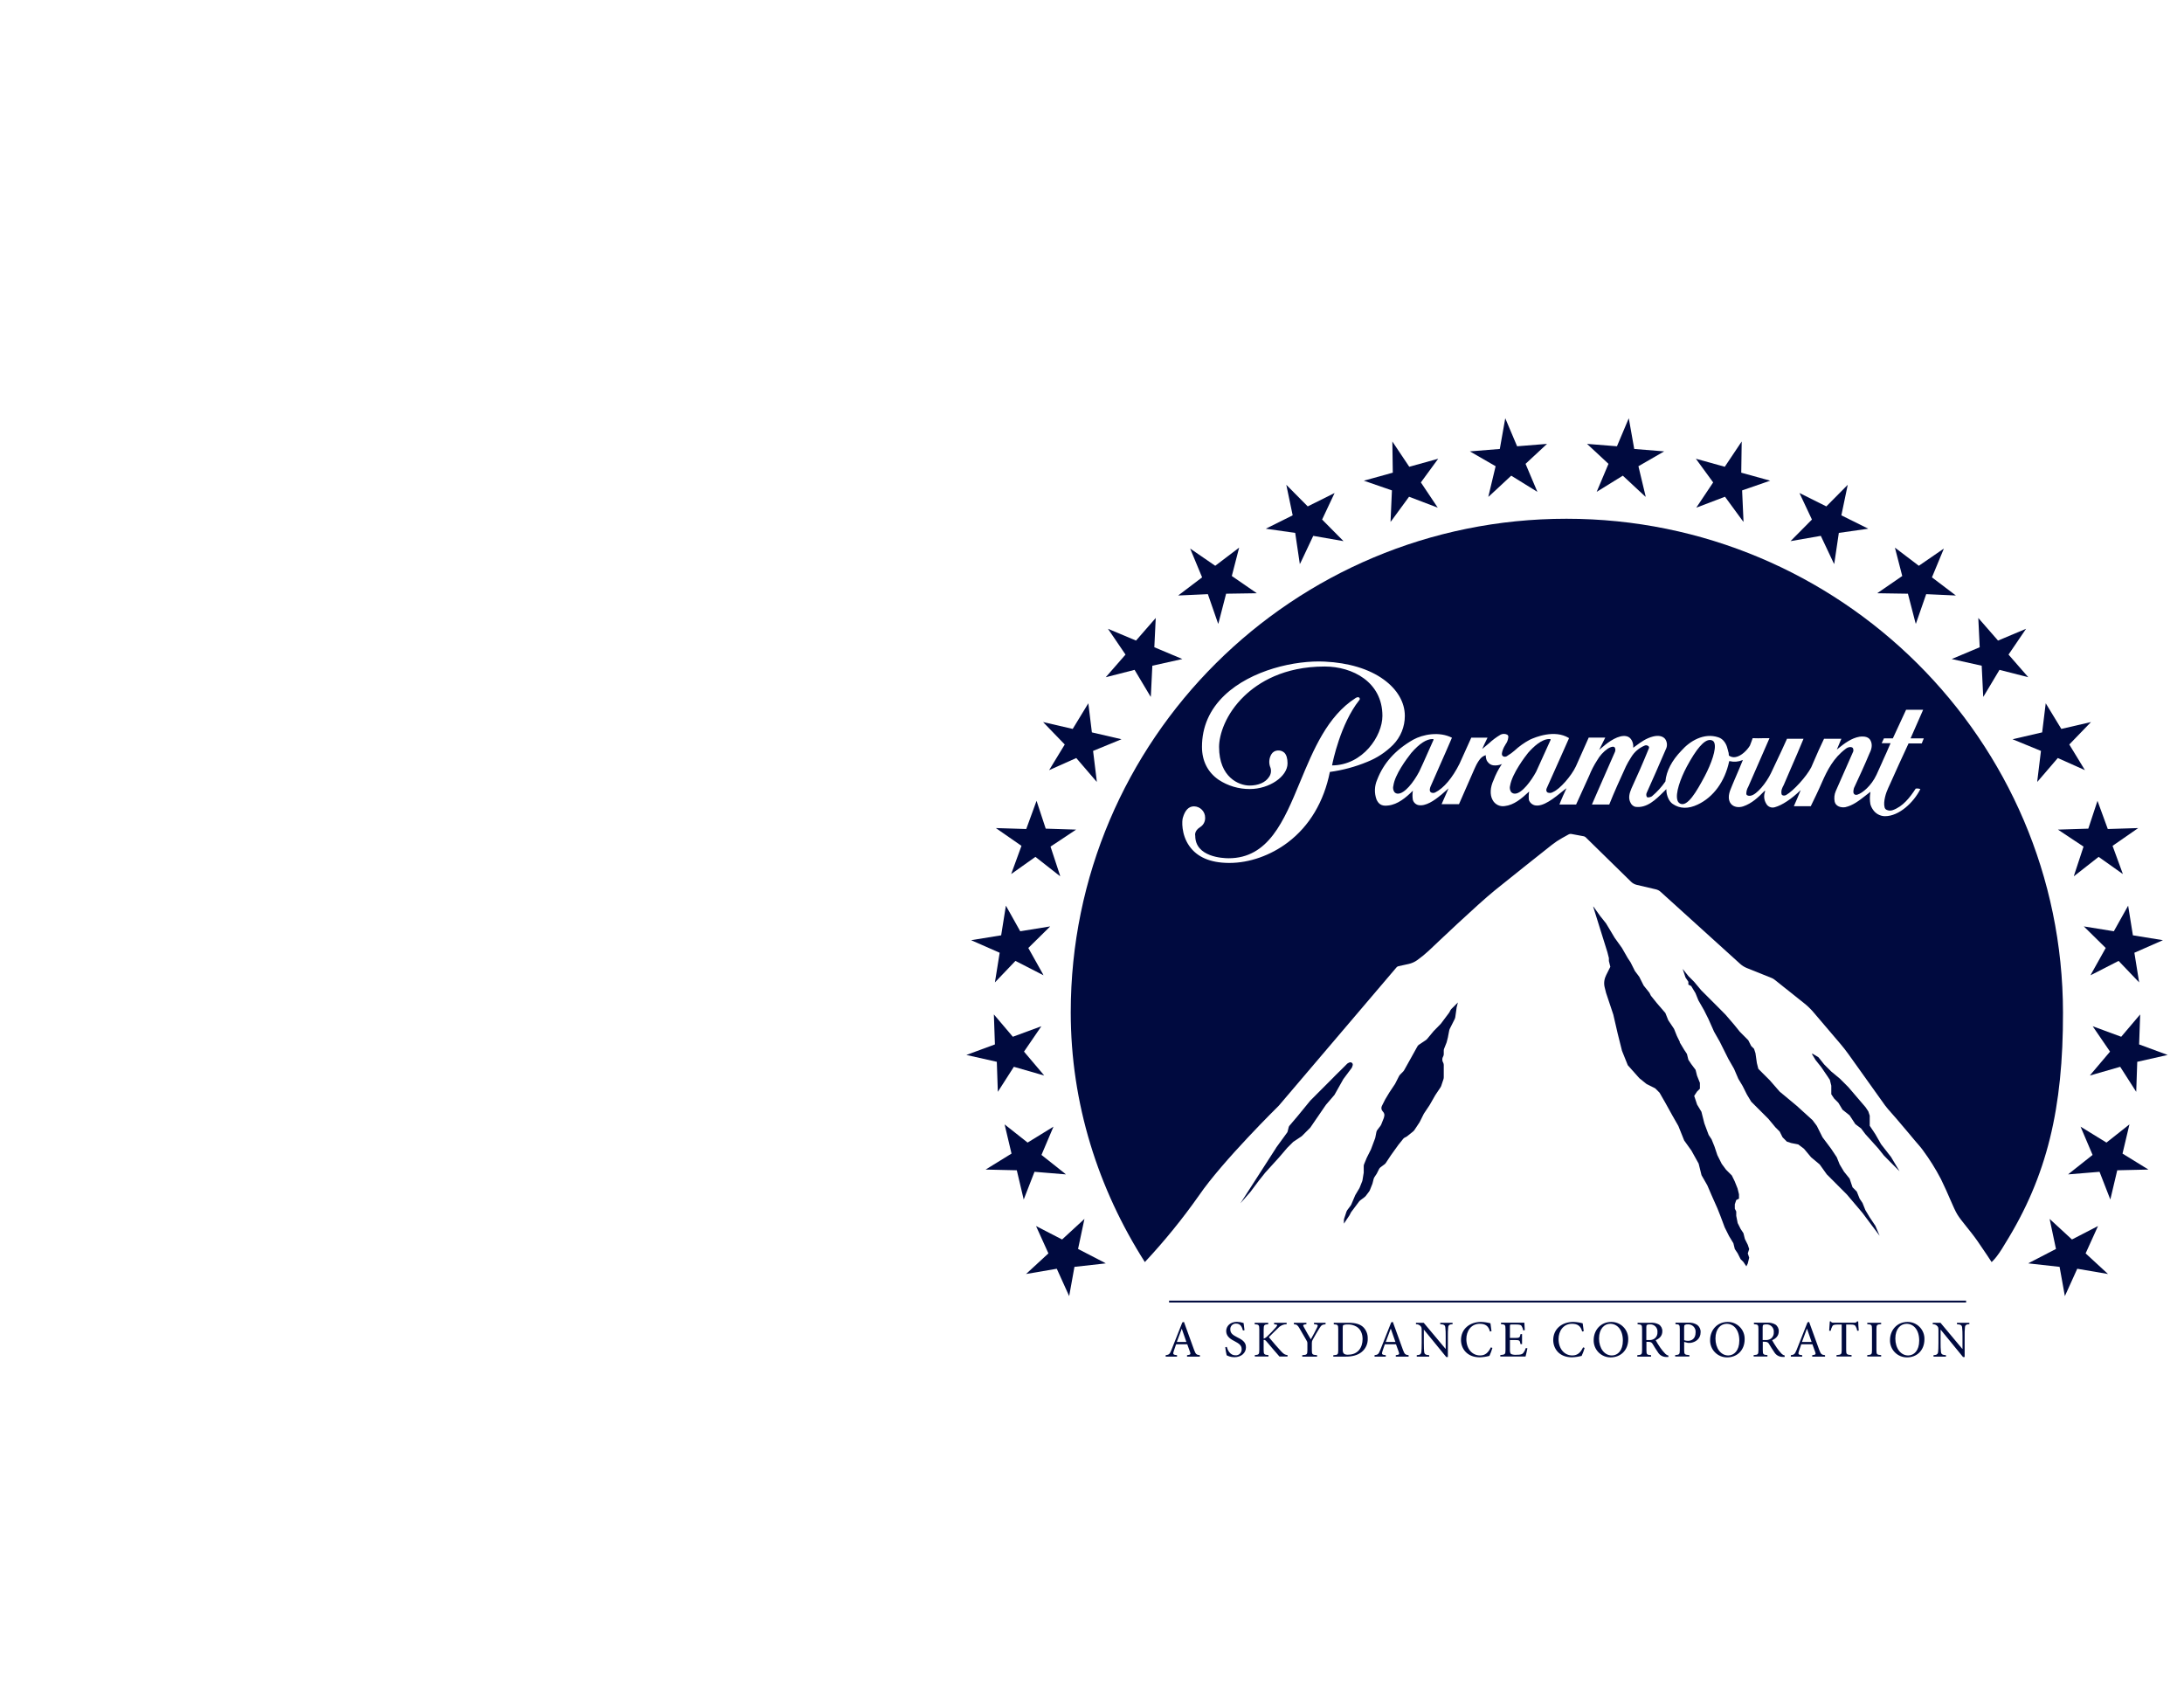
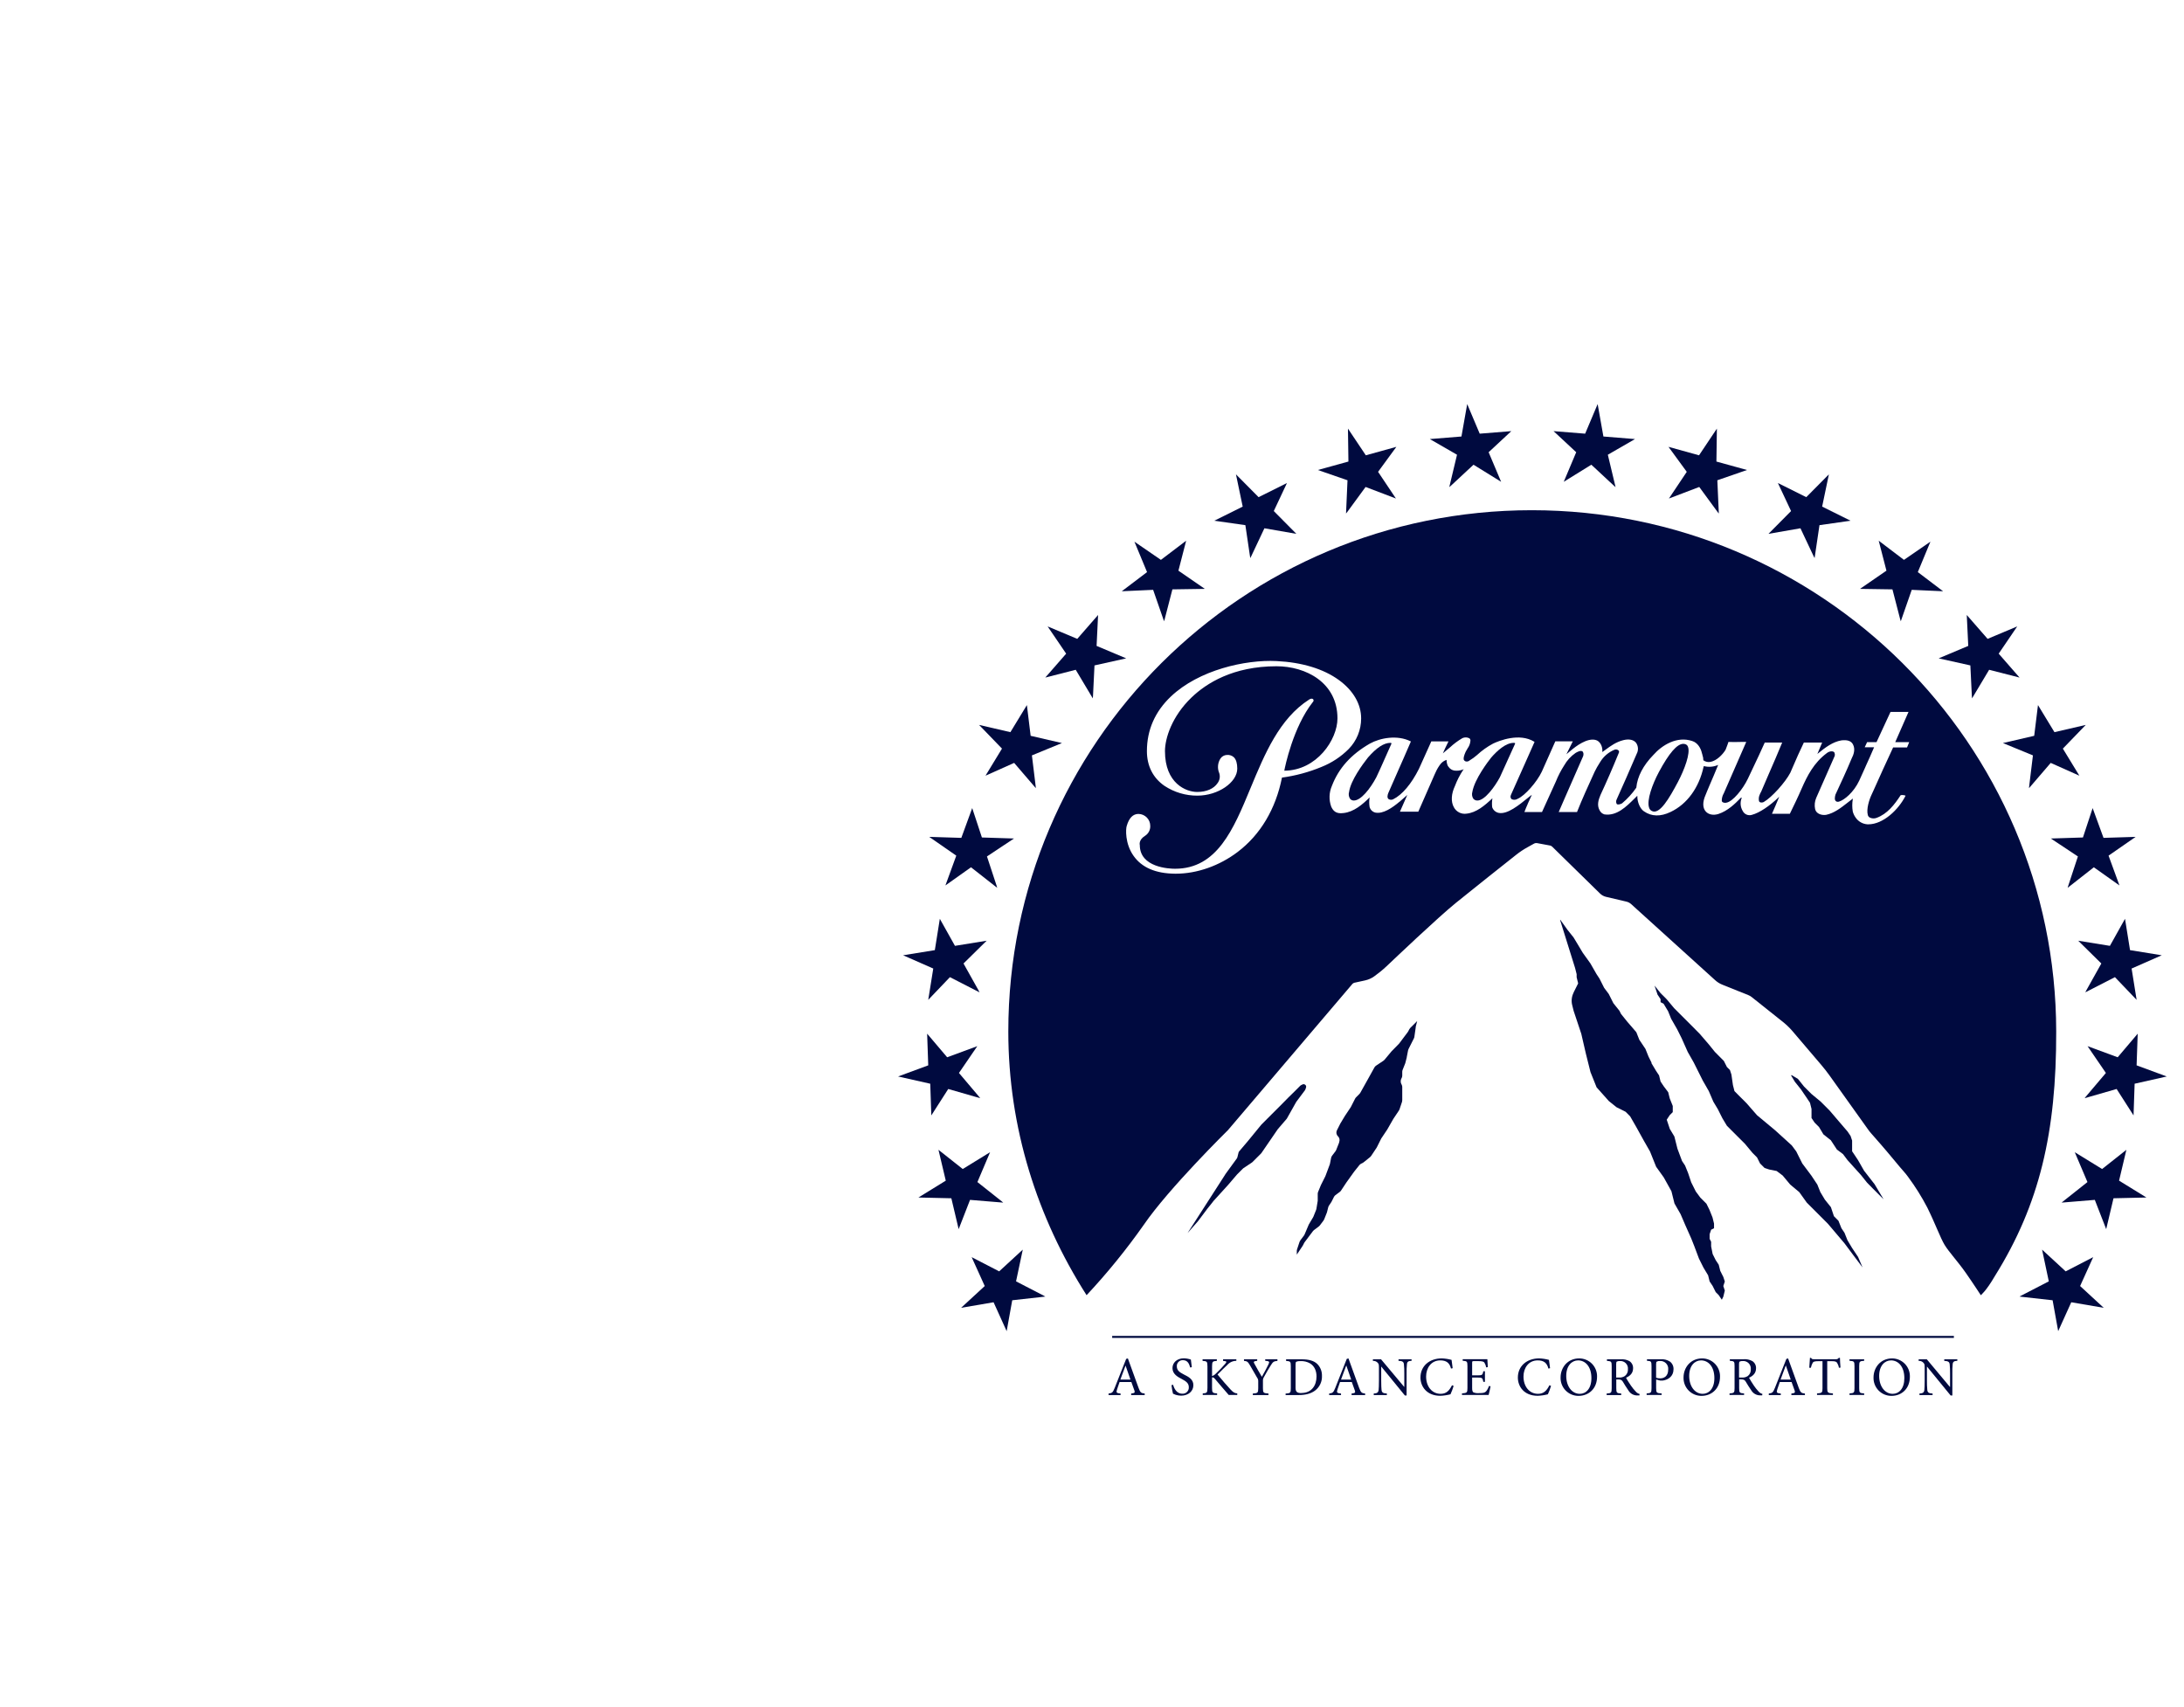
- <svg xmlns="http://www.w3.org/2000/svg" viewBox="-500 -5 1130 460" width="357.771" height="279.508">
+ <svg xmlns="http://www.w3.org/2000/svg" viewBox="-440 0 1070 440" width="357.771" height="279.508">
  <defs>
    <style>.a{fill:#000a3f;}</style>
  </defs>
  <path class="a" d="M117.81,482c-1.74-4.69-3.55-9.81-5.23-14.44l-.84.24L106.12,482c-.94,2.37-1.32,2.53-3,2.77v.75H109v-.75c-2-.19-2.28-.46-1.68-2.16.35-1.13.76-2.26,1.19-3.47h5.78c.59,1.64,1.14,3.1,1.49,4.15s.11,1.26-1.6,1.48v.75h6.64v-.75C119,484.56,118.68,484.32,117.81,482Zm-8.92-4.07c.81-2.21,1.68-4.55,2.55-6.87h0l2.39,6.87Z" />
  <path class="a" d="M140,475.43c-2.14-1.11-3.44-2-3.44-4a2.83,2.83,0,0,1,3-3c2.36,0,3.06,1.86,3.55,3.58l.79-.16c-.22-1.7-.36-2.75-.46-3.72a11.43,11.43,0,0,0-3.42-.62c-3.5,0-5.59,2.21-5.59,4.8,0,3,2.74,4.39,4.48,5.3,2,1.08,3.52,2,3.52,4a3,3,0,0,1-3.25,3.23c-2.79,0-4-2.72-4.45-4.37l-.78.19a32,32,0,0,0,.73,4.18,9.48,9.48,0,0,0,1.33.56,9.33,9.33,0,0,0,2.65.41c3.61,0,6-2.26,6-5.09C144.73,477.77,142.16,476.5,140,475.43Z" />
  <path class="a" d="M162.87,482.78c-1.36-1.45-4.31-4.79-6.37-7.33,1.84-1.86,3.77-3.77,4.8-4.71a5.94,5.94,0,0,1,4.42-2V468h-6.51v.76l.6.08c1.24.13,1.24.4.46,1.37a61.37,61.37,0,0,1-4.56,4.77,4.72,4.72,0,0,1-1.89,1.24v-4.71c0-2.4.27-2.59,2.35-2.75V468h-7v.76c2.14.16,2.39.3,2.39,2.75V482c0,2.37-.25,2.56-2.31,2.72v.75h7.05v-.75c-2.22-.16-2.49-.35-2.49-2.72v-5.12c.46-.08.84,0,1.46.76,2.44,2.85,4.64,5.49,6.72,7.83h4.18v-.75C164.85,484.56,164.31,484.32,162.87,482.78Z" />
  <path class="a" d="M179.87,468.72c2.12.21,2.2.43,1.57,1.78-.76,1.64-2.22,4.28-3.22,6.06-1.17-2-2.5-4.23-3.64-6.39-.51-.89-.57-1.21,1.36-1.45V468h-6.48v.76c1.63.16,1.92.46,3,2.29,1.49,2.5,2.47,4.26,3.42,5.92a2.75,2.75,0,0,1,.56,1.59v3.59c0,2.29-.24,2.45-2.65,2.61v.75h7.67v-.75c-2.49-.16-2.71-.35-2.71-2.61v-3.67a3,3,0,0,1,.43-1.69c1.3-2.37,2.23-3.94,3.45-5.9,1.05-1.65,1.35-1.92,3.22-2.13V468h-6Z" />
  <path class="a" d="M197.71,468h-7.62v.79c2.09.16,2.31.27,2.31,2.58v10.8c0,2.29-.22,2.46-2.55,2.62v.72h6.42c3.34,0,6-.67,8.06-2.23a8.54,8.54,0,0,0,3.33-7.19,7.93,7.93,0,0,0-2.28-5.8C203.7,468.66,201.15,468,197.71,468Zm-.11,16.54c-2,0-2.87-.51-2.87-2.55V470.74c0-1.05.08-1.35.35-1.54a4.62,4.62,0,0,1,2.12-.32,8.46,8.46,0,0,1,4.6,1.1c2.17,1.27,3.2,3.67,3.2,6.44C205,480.73,202.67,484.5,197.6,484.5Z" />
  <path class="a" d="M225.88,482c-1.74-4.69-3.55-9.81-5.23-14.44l-.84.24L214.19,482c-.94,2.37-1.32,2.53-3,2.77v.75H217v-.75c-2-.19-2.28-.46-1.68-2.16.35-1.13.76-2.26,1.19-3.47h5.78c.59,1.64,1.14,3.1,1.49,4.15s.11,1.26-1.6,1.48v.75h6.64v-.75C227.1,484.56,226.75,484.32,225.88,482ZM217,477.93c.81-2.21,1.68-4.55,2.55-6.87h.05l2.39,6.87Z" />
  <path class="a" d="M245.16,468.72c1.87.11,2.52.46,2.65,1.67a37.46,37.46,0,0,1,.19,4.47v6.63h-.08L236.62,468h-4v.76a2.94,2.94,0,0,1,2.42,1c.48.64.54.75.54,2.72v5.92c0,2.48-.08,3.77-.16,4.61-.14,1.32-.82,1.67-2.39,1.75v.75h6.43v-.75c-1.85-.11-2.47-.43-2.61-1.81-.08-.78-.16-2.07-.16-4.55V471.6h.06l11.54,14.12h.84V474.86a36.18,36.18,0,0,1,.17-4.52c.11-1.19.76-1.54,2.27-1.62V468h-6.39Z" />
  <path class="a" d="M265.79,484.91c-4.12,0-7.1-3.45-7.1-8.49,0-4.09,2.41-7.89,6.94-7.89,2.93,0,4.55,1.16,5.26,4l.81-.18c-.16-1.46-.33-2.54-.54-4.07a21.17,21.17,0,0,0-4.8-.73c-6.05,0-10.44,3.74-10.44,9.4,0,4.28,3,8.92,9.71,8.92a22.92,22.92,0,0,0,5-.73,29.79,29.79,0,0,0,1.54-4.12l-.79-.3C270,483.43,268.56,484.91,265.79,484.91Z" />
  <path class="a" d="M288.13,483.64c-.6.7-1.35.92-3.42.92a6.22,6.22,0,0,1-2.82-.35c-.48-.35-.65-.92-.65-2.18v-5.1h2.58c2.36,0,2.55.17,2.9,2.11h.79v-5.18h-.79c-.35,1.81-.49,2-2.93,2h-2.55v-6.11c0-.81.06-.86.9-.86h2.06c1.95,0,2.68.19,3.06.75a6.7,6.7,0,0,1,.87,2.32l.79-.14c-.08-1.37-.22-3.2-.22-3.88H276.61v.76c2.11.19,2.33.27,2.33,2.69v10.72c0,2.19-.22,2.4-2.68,2.59v.75h13.06c.25-.83.79-3.36.95-4.25l-.81-.11A7.78,7.78,0,0,1,288.13,483.64Z" />
  <path class="a" d="M313.51,484.91c-4.12,0-7.11-3.45-7.11-8.49,0-4.09,2.42-7.89,6.94-7.89,2.93,0,4.56,1.16,5.26,4l.82-.18c-.16-1.46-.33-2.54-.54-4.07a21.28,21.28,0,0,0-4.8-.73c-6.05,0-10.44,3.74-10.44,9.4,0,4.28,2.95,8.92,9.7,8.92a22.81,22.81,0,0,0,5-.73,28.53,28.53,0,0,0,1.55-4.12l-.79-.3C317.74,483.43,316.27,484.91,313.51,484.91Z" />
  <path class="a" d="M333.68,467.56c-5.69,0-9.11,4.5-9.11,9.35a8.73,8.73,0,0,0,8.81,9c5,0,9.06-3.56,9.06-9.38A8.72,8.72,0,0,0,333.68,467.56Zm.27,17.35c-3.82,0-6.61-3.69-6.61-8.76s2.76-7.62,5.8-7.62c3.55,0,6.53,3,6.53,8.7C339.67,482.4,337,484.91,334,484.91Z" />
  <path class="a" d="M359.06,480.92c-.82-1.21-2-3-2.42-3.9,2-.87,3.45-2.29,3.45-4.61a4,4,0,0,0-1.79-3.53A7.72,7.72,0,0,0,354,468h-6.72v.76c2.11.19,2.33.27,2.33,2.56v10.83c0,2.29-.25,2.45-2.47,2.61v.75h7.13v-.75c-2.17-.16-2.41-.32-2.41-2.61v-4.29h.87c1.4,0,1.87.33,2.33,1.08.81,1.32,1.79,3,2.74,4.31a4.94,4.94,0,0,0,4.39,2.45c.32,0,.62,0,1,0l.1-.7a3.86,3.86,0,0,1-1.95-1.27A23,23,0,0,1,359.06,480.92Zm-3-4.74a4.48,4.48,0,0,1-2.95.75h-1.3v-6.62c0-.73.11-1.05.3-1.19a2.64,2.64,0,0,1,1.46-.27,3.66,3.66,0,0,1,4,4A3.86,3.86,0,0,1,356.07,476.18Z" />
  <path class="a" d="M378.14,469.1a7.53,7.53,0,0,0-4.55-1.14h-6.7v.76c2,.13,2.23.24,2.23,2.61v10.78c0,2.23-.22,2.45-2.39,2.61v.75h7.35v-.75c-2.44-.16-2.69-.3-2.69-2.59V477.9l2,.52c.3,0,.81,0,1.22,0,2.63-.35,5.29-2.05,5.29-5.53A4.46,4.46,0,0,0,378.14,469.1Zm-4.77,8.24a6.07,6.07,0,0,1-2-.32v-6.6c0-.76.08-1.08.3-1.27a2.55,2.55,0,0,1,1.52-.32A3.79,3.79,0,0,1,377.3,473C377.3,476.4,375.13,477.34,373.37,477.34Z" />
  <path class="a" d="M393.92,467.56c-5.69,0-9.11,4.5-9.11,9.35a8.74,8.74,0,0,0,8.81,9c5,0,9.06-3.56,9.06-9.38A8.72,8.72,0,0,0,393.92,467.56Zm.27,17.35c-3.82,0-6.61-3.69-6.61-8.76s2.76-7.62,5.8-7.62c3.55,0,6.54,3,6.54,8.7C399.92,482.4,397.2,484.91,394.19,484.91Z" />
  <path class="a" d="M419.3,480.92c-.81-1.21-1.95-3-2.41-3.9,2-.87,3.44-2.29,3.44-4.61a4,4,0,0,0-1.79-3.53,7.72,7.72,0,0,0-4.34-.92h-6.72v.76c2.11.19,2.33.27,2.33,2.56v10.83c0,2.29-.24,2.45-2.47,2.61v.75h7.13v-.75c-2.16-.16-2.41-.32-2.41-2.61v-4.29h.87c1.41,0,1.87.33,2.33,1.08.81,1.32,1.79,3,2.74,4.31a5,5,0,0,0,4.39,2.45c.33,0,.62,0,.95,0l.11-.7a3.82,3.82,0,0,1-1.95-1.27A23.85,23.85,0,0,1,419.3,480.92Zm-3-4.74a4.51,4.51,0,0,1-3,.75h-1.3v-6.62c0-.73.11-1.05.3-1.19a2.69,2.69,0,0,1,1.46-.27,3.67,3.67,0,0,1,4,4A3.86,3.86,0,0,1,416.32,476.18Z" />
  <path class="a" d="M441.26,482c-1.73-4.69-3.55-9.81-5.23-14.44l-.84.24L429.58,482c-.95,2.37-1.33,2.53-3,2.77v.75h5.88v-.75c-2-.19-2.27-.46-1.68-2.16.35-1.13.76-2.26,1.19-3.47h5.78c.6,1.64,1.14,3.1,1.49,4.15s.11,1.26-1.6,1.48v.75h6.64v-.75C442.48,484.56,442.13,484.32,441.26,482Zm-8.92-4.07c.81-2.21,1.68-4.55,2.55-6.87h.05l2.39,6.87Z" />
  <path class="a" d="M460.86,467.29a1.44,1.44,0,0,1-1.38.67H448.77c-.76,0-1.11,0-1.49-.67h-.54c-.06,1.48-.19,3.23-.33,4.85h.79a8.43,8.43,0,0,1,.87-2.4c.35-.62.89-.83,3.14-.83h1.68v13.25c0,2.13-.21,2.4-2.68,2.56v.75H458v-.75c-2.58-.16-2.79-.43-2.79-2.56V468.91h1.92c2,0,2.5.19,2.93.83a6.46,6.46,0,0,1,.87,2.4l.78-.08c-.13-1.56-.27-3.53-.27-4.77Z" />
  <path class="a" d="M466.12,468.72c2.23.16,2.44.32,2.44,2.61v10.78c0,2.29-.21,2.45-2.44,2.61v.75h7.19v-.75c-2.22-.16-2.44-.3-2.44-2.61V471.33c0-2.29.22-2.45,2.44-2.61V468h-7.19Z" />
  <path class="a" d="M487,467.56c-5.7,0-9.11,4.5-9.11,9.35a8.73,8.73,0,0,0,8.81,9c5,0,9-3.56,9-9.38A8.71,8.71,0,0,0,487,467.56Zm.27,17.35c-3.82,0-6.62-3.69-6.62-8.76s2.77-7.62,5.81-7.62c3.55,0,6.53,3,6.53,8.7C493,482.4,490.31,484.91,487.3,484.91Z" />
  <path class="a" d="M512.54,468v.76c1.87.11,2.52.46,2.66,1.67a39.89,39.89,0,0,1,.19,4.47v6.63h-.08L504,468h-4v.76a2.92,2.92,0,0,1,2.41,1c.49.64.54.75.54,2.72v5.92c0,2.48-.08,3.77-.16,4.61-.14,1.32-.81,1.67-2.39,1.75v.75h6.43v-.75c-1.84-.11-2.47-.43-2.6-1.81a44.46,44.46,0,0,1-.17-4.55V471.6h.06l11.55,14.12h.84V474.86a37,37,0,0,1,.16-4.52c.11-1.19.76-1.54,2.28-1.62V468Z" />
  <rect class="a" x="104.88" y="456.54" width="412.38" height="0.97" />
  <path class="a" d="M199.21,333.34a1.21,1.21,0,0,0-1.08,0l-.77.38a1.39,1.39,0,0,0-.31.23l-2.81,2.81-3,2.94-2.95,3-5.17,5.17L178,353l-.08.09-6.6,8.06-4.25,5a1.26,1.26,0,0,0-.26.5l-.61,2.45a1.33,1.33,0,0,1-.19.42l-5.75,7.9,0,.06L141.8,406.18l5.15-5.87.05-.07,4.41-5.88,2.92-3.65,0-.06,7.36-8.1,4.4-5.14.07-.06,2.84-2.84a.65.65,0,0,1,.18-.15l4.22-2.82a.9.9,0,0,0,.19-.15l4.27-4.27a2.09,2.09,0,0,0,.14-.17l8-11.67a.39.39,0,0,1,.08-.1l4.3-5a1.53,1.53,0,0,0,.14-.21L195,342a.6.6,0,0,1,.09-.15l4.25-5.68a1,1,0,0,0,.18-.34l.35-1A1.21,1.21,0,0,0,199.21,333.34Z" />
  <path class="a" d="M216,362c0,.05,0,.09-.05.13l-1.32,3.33a2.36,2.36,0,0,1-.33.58l-1.68,2.22a2.66,2.66,0,0,0-.46,1l-.58,2.93c0,.13-.07.26-.11.39l-2.09,5.59c0,.09-.07.17-.11.25l-2.11,4.2a1.54,1.54,0,0,0-.08.19L205.77,386a2.48,2.48,0,0,0-.18.93v3a2.73,2.73,0,0,1,0,.41l-.65,3.95a2.46,2.46,0,0,1-.15.53l-1.3,3.25a2,2,0,0,1-.18.36l-2,3.36a3,3,0,0,0-.16.31l-2,4.73a2.43,2.43,0,0,1-.3.52l-1.8,2.4a2.83,2.83,0,0,0-.37.71l-1.21,3.66a2.34,2.34,0,0,0-.13.79v1.8l1.47-2.21,1.39-2.08a1.82,1.82,0,0,0,.15-.27l.58-1.14a2.3,2.3,0,0,1,.23-.37l2.09-2.78,2-2.67a2.2,2.2,0,0,1,.5-.51l2.38-1.78a2.37,2.37,0,0,0,.5-.5l1.8-2.4a2.45,2.45,0,0,0,.32-.57l1.29-3.24a1.6,1.6,0,0,0,.1-.31l.6-2.38a2.66,2.66,0,0,1,.34-.77l1.15-1.73a1.74,1.74,0,0,0,.15-.26l1.15-2.29a2.65,2.65,0,0,1,.74-.89l2.14-1.59a2.61,2.61,0,0,0,.58-.62l2.71-4.08,3.66-5.11a.44.44,0,0,1,.08-.11l2.57-3.21a2.55,2.55,0,0,1,.84-.68l.74-.36a2.27,2.27,0,0,0,.46-.3l3.17-2.55a2.77,2.77,0,0,0,.52-.56l2.66-4a2.4,2.4,0,0,0,.16-.27l2.06-4.13a1.56,1.56,0,0,1,.16-.28l2.83-4.23.09-.15,2.86-5,.09-.15,2.72-4.07a2.31,2.31,0,0,0,.3-.61l1.24-3.72A2.66,2.66,0,0,0,247,341v-6.38a2.6,2.6,0,0,0-.26-1.13l-.21-.42a2.43,2.43,0,0,1-.27-1.12v-.29a2.47,2.47,0,0,1,.27-1.13l.21-.41A2.6,2.6,0,0,0,247,329v-1.87a2.48,2.48,0,0,1,.18-.93l1.24-3.11c0-.1.07-.2.1-.3l.69-2.72,0-.13.64-3.3a2.85,2.85,0,0,1,.22-.64l2.63-5.23a2.56,2.56,0,0,0,.24-.77l.66-4.64a2.38,2.38,0,0,1,0-.26l.71-2.82-3.41,3.4a2.6,2.6,0,0,0-.46.64l-.47.93a2.85,2.85,0,0,1-.23.37l-4.18,5.58a1.55,1.55,0,0,1-.24.27L241.86,317l-.16.17-3.38,4.07a2.45,2.45,0,0,1-.54.48l-3.61,2.41a2.47,2.47,0,0,0-.8.87L230,331.07l-3.54,6.34a2.46,2.46,0,0,1-.41.55l-1.68,1.69a2.51,2.51,0,0,0-.47.65l-2,3.93c0,.09-.1.18-.15.27l-2.87,4.3-2.17,3.61-.09.17L215,355.79a2.54,2.54,0,0,0,0,2.25,2.51,2.51,0,0,0,.47.65l.09.1a2.5,2.5,0,0,1,.6,2.56Z" />
  <path class="a" d="M369.14,322.67l-1.49-3h0l-1.5-3.74h0l-3-4.48v0l-1.48-3.72v0l-4.51-5.23-3-3.74h0l-.73-1.49h0l-3-3.75h0L348.16,289v0l-2.25-3v0l-2.26-4.49h0l-1.48-2.25h0l-3-5.23h0l-3.75-5.23h0l-2.24-3.76-2.25-3.73h0l-3-3.76h0l-3.46-4.85a.08.08,0,0,0-.14.07l7.35,23.53h0l.76,3v1.52l.74,3a.07.07,0,0,1,0,0l-2.24,4.48,0,.08a8.77,8.77,0,0,0-.68,6.08l.71,2.84h0l3.75,11.24h0l2.25,9.74,2.25,9h0l3,7.47a0,0,0,0,0,0,0l6,6.73h0l3.73,3h0l4.47,2.24,0,0,2.23,2.24,0,0,3,5.23,3.74,6.75,3,5.25h0l3,7.48h0l3.74,5.23h0l3.75,6.75h0l1.49,6s0,0,0,0l3,5.24h0l2.25,5.24,3,6.75,1.49,3.76,2.25,6h0l2.24,4.48h0l2.25,3.73v0l.74,3s0,0,0,0l1.49,2.23h0l1.5,3v0l1.47,1.48h0l1.51,2.25.74-1.49v0l.73-3a0,0,0,0,0,0,0l-.72-2.2a0,0,0,0,1,0-.05l.72-2.2a0,0,0,0,0,0,0l-.73-2.23h0l-.75-1.49-.75-1.5h0l-.75-3s0,0,0,0l-1.48-2.24h0l-1.5-3v0l-.74-3.74h0v-2.24s0,0,0,0l-.74-1.46v-2.26a0,0,0,0,1,0,0l.74-2.21s0,0,0,0l1.42-.72a.1.1,0,0,0,0-.07v-2.2l-.74-3h0l-1.49-3.73h0l-1.48-3,0,0-3-3h0l-2.22-3h0l-2.25-4.49h0l-1.5-4.49h0l-1.51-3.73v0l-1.49-2.24v0l-2.24-6h0l-1.51-6v0l-2.25-3.73v0l-.74-2.24-.74-2.21a.06.06,0,0,1,0-.07l1.46-2.21h0l1.48-1.48a.11.11,0,0,0,0-.06v-2.95a0,0,0,0,0,0,0l-1.49-3.73h0l-.74-3a0,0,0,0,0,0,0l-2.25-3h0l-1.49-2.24a0,0,0,0,0,0,0l-.74-3,0,0-1.48-2.24-2.25-3.75Z" />
  <polygon class="a" points="425.26 352.11 420.82 348.42 415.66 342.51 411.96 338.82 409.76 336.6 409.01 333.65 408.27 328.48 407.54 326.26 406.06 324.79 404.57 321.83 400.16 317.39 397.19 313.71 392.75 308.55 388.34 304.1 383.91 299.67 380.21 295.97 376.52 291.56 373.56 288.6 370.61 284.91 372.08 289.34 373.56 291.56 373.56 293.03 375.03 293.78 377.25 297.47 378.74 301.16 381.69 306.32 383.91 310.76 386.86 317.39 389.8 322.57 394.23 331.43 397.19 336.6 399.41 341.77 401.62 345.46 403.84 349.89 406.06 353.58 408.27 355.8 411.23 358.76 414.92 362.44 418.61 366.88 420.82 369.09 422.3 372.04 424.52 374.27 426.74 375 430.43 375.74 433.37 377.95 437.08 382.39 441.5 386.08 445.2 391.24 449.64 395.68 455.55 401.6 463.67 411.18 468.08 417.09 472.52 423 470.31 417.83 467.36 413.41 465.14 409.7 463.67 406.02 462.18 403.8 460.7 400.12 458.49 397.89 457.01 393.46 454.06 389.78 451.84 386.08 450.36 382.39 447.41 377.95 445.2 375 442.98 372.04 441.5 369.09 440.03 366.14 437.82 363.18 429.69 355.8 425.26 352.11" />
  <path class="a" d="M467.41,360.86l-.72-2.16a.08.08,0,0,0,0-.05l-1.46-2.18,0,0-4.42-5.16-4.42-5.17h0l-4.41-4.42h0L447.49,338h0l-3.68-3.68v0l-2.92-3.66-.05-.05-3-1.81a.2.2,0,0,0-.27.27l1.82,3v0l2.94,3.68h0l3,4.41,1.46,2.2a.14.14,0,0,1,0,.06l.72,2.91a.06.06,0,0,1,0,0v4.35a.17.17,0,0,0,0,.1L449,352l0,0,2.18,2.19,0,0,2.19,3.65.05,0,3.64,2.91,0,.05L460,365.3l.05,0,2.9,2.18,0,0,2.19,2.92v0l6.64,7.37h0l2.94,3.68h0l2.95,3,2.21,2.21,2.95,2.95-4.41-7.38v0l-5.16-6.62,0,0-2.94-5.15h0l-1.47-2.22-1.45-2.16a.19.19,0,0,1,0-.1v-5.09A.13.13,0,0,0,467.41,360.86Z" />
  <polygon class="a" points="585.51 417.95 572.03 424.91 560.47 414.26 563.76 429.81 550.28 436.78 549.42 437.27 565.63 439.07 568.36 454.21 574.77 440.05 590.68 442.77 579.1 432.1 585.51 417.95" />
  <polygon class="a" points="601.77 365.36 589.88 374.77 576.48 366.53 582.7 381.16 570.8 390.59 570.05 391.23 586.3 389.89 591.88 404.23 595.46 389.1 611.6 388.73 598.19 380.47 601.77 365.36" />
  <polygon class="a" points="581.32 340.07 596.99 335.56 605.28 348.51 605.81 332.98 621.55 329.43 606.78 323.98 607.32 308.46 597.51 320.02 582.75 314.58 591.73 327.71 581.92 339.29 581.32 340.07" />
  <polygon class="a" points="601.1 252.19 593.7 265.43 578.17 262.92 589.5 274.08 582.09 287.33 581.65 288.21 596.16 280.77 606.79 291.89 604.33 276.55 619.1 270.05 603.56 267.53 601.1 252.19" />
  <polygon class="a" points="564.77 212.84 578.02 221.63 573.27 236.05 573 237 585.83 226.94 598.38 235.84 593.04 221.24 606.31 212.04 590.57 212.53 585.24 197.94 580.49 212.34 564.77 212.84" />
  <polygon class="a" points="555.99 172.12 554.15 187.19 554.08 188.17 564.7 175.8 578.74 182.07 570.65 168.8 581.87 157.19 566.53 160.74 558.46 147.47 556.61 162.53 541.29 166.08 555.99 172.12" />
  <polygon class="a" points="509.81 124.58 525.33 128.04 526.07 143.2 526.16 144.18 534.53 130.18 549.43 133.99 539.21 122.28 548.29 108.93 533.78 115.03 523.57 103.33 524.3 118.48 509.81 124.58" />
  <polygon class="a" points="487.16 90.78 490.96 105.47 491.25 106.41 496.61 91.01 511.97 91.71 499.59 82.32 505.77 67.41 492.8 76.33 480.43 66.94 484.22 81.62 471.26 90.54 487.16 90.78" />
  <polygon class="a" points="442.09 60.85 448.56 74.58 449.02 75.45 451.41 59.32 466.64 57.15 452.72 50.23 456.02 34.43 444.94 45.61 431.04 38.68 437.49 52.41 426.42 63.58 442.09 60.85" />
  <polygon class="a" points="377.65 46.27 392.51 40.61 401.48 52.86 402.1 53.62 401.37 37.33 415.9 32.3 400.92 28.16 401.15 12.02 392.4 25.1 377.44 20.95 386.39 33.2 377.65 46.27" />
  <polygon class="a" points="326.12 38.08 339.64 29.71 350.76 40.05 351.51 40.68 347.72 24.82 361.04 17.14 345.55 15.89 342.73 0 336.61 14.5 321.13 13.26 332.23 23.59 326.12 38.08" />
  <polygon class="a" points="57.79 429.81 61.09 414.26 49.52 424.91 36.04 417.95 42.45 432.1 30.87 442.77 46.78 440.05 53.19 454.21 55.92 439.07 72.13 437.27 71.27 436.78 57.79 429.81" />
  <polygon class="a" points="51.5 391.23 50.76 390.59 38.86 381.16 45.07 366.53 31.68 374.77 19.78 365.36 23.36 380.47 9.96 388.73 26.09 389.1 29.67 404.23 35.25 389.89 51.5 391.23" />
  <polygon class="a" points="16.28 348.51 24.57 335.56 40.24 340.07 39.63 339.29 29.82 327.71 38.8 314.58 24.04 320.02 14.23 308.46 14.77 323.98 0 329.43 15.75 332.98 16.28 348.51" />
  <polygon class="a" points="14.77 291.89 25.39 280.77 39.9 288.21 39.46 287.33 32.05 274.08 43.38 262.92 27.86 265.43 20.45 252.19 18 267.53 2.46 270.05 17.23 276.55 14.77 291.89" />
  <polygon class="a" points="23.18 235.84 35.72 226.94 48.55 237 48.29 236.05 43.54 221.63 56.78 212.84 41.06 212.34 36.31 197.94 30.98 212.53 15.25 212.04 28.51 221.24 23.18 235.84" />
  <polygon class="a" points="42.82 182.07 56.86 175.8 67.48 188.17 67.4 187.19 65.56 172.12 80.27 166.08 64.94 162.53 63.1 147.47 55.02 160.74 39.68 157.19 50.9 168.8 42.82 182.07" />
  <polygon class="a" points="87.03 130.18 95.39 144.18 95.48 143.2 96.22 128.04 111.75 124.58 97.25 118.48 97.98 103.33 87.78 115.03 73.26 108.93 82.34 122.28 72.12 133.99 87.03 130.18" />
  <polygon class="a" points="124.95 91.01 130.3 106.41 130.59 105.47 134.39 90.78 150.29 90.54 137.34 81.62 141.13 66.94 128.76 76.33 115.78 67.41 121.97 82.32 109.58 91.71 124.95 91.01" />
  <polygon class="a" points="170.14 59.32 172.53 75.45 173 74.58 179.47 60.85 195.13 63.58 184.06 52.41 190.52 38.68 176.62 45.61 165.53 34.43 168.83 50.23 154.92 57.15 170.14 59.32" />
  <polygon class="a" points="220.18 37.33 219.46 53.62 220.07 52.86 229.04 40.61 243.9 46.27 235.16 33.2 244.12 20.95 229.15 25.1 220.4 12.02 220.63 28.16 205.65 32.3 220.18 37.33" />
  <path class="a" d="M385.85,166.69a3,3,0,0,0-1.14-.23c-3.08,0-7,4.56-12,13.86-3.23,6.07-6,13.8-4.79,17.37a2.64,2.64,0,0,0,1.35,1.67c3.8,2,8.6-6.34,12.72-14.09,3.37-6.37,6.23-14.21,5-17.34A2,2,0,0,0,385.85,166.69Z" />
  <path class="a" d="M302.27,166.16c-.12-.18-.41-.18-.69-.18-3.89,0-8.13,3.91-11,7.2-1.35,1.7-8.14,10.5-9.24,16.85a4,4,0,0,0,.49,3.33,2.53,2.53,0,0,0,2,.87c3.62,0,8.55-6.82,11-11.4v0c2.67-5.93,4.24-9.39,7.38-16.27A.38.38,0,0,0,302.27,166.16Z" />
  <path class="a" d="M241.68,166.14c-.1-.16-.33-.16-.49-.16-3.18,0-6.78,2.35-11,7.2-2.51,3.18-8.46,11.2-9.24,16.84a4,4,0,0,0,.5,3.39,2.34,2.34,0,0,0,1.84.82c3.44,0,8-5.71,11-11.38v0c1.47-3.09,2.5-5.42,3.7-8.12l.24-.55c.93-2.11,2-4.5,3.4-7.62A.4.4,0,0,0,241.68,166.14Z" />
  <path class="a" d="M310.47,52C168.83,52,54,166.31,54,307.38c0,47.14,14.18,91.31,38.35,129.21a320.86,320.86,0,0,0,28-34.46c12.25-17.89,41.27-46.42,41.27-46.42l60.92-71.58a1.83,1.83,0,0,1,1-.62l5.27-1.15a12.11,12.11,0,0,0,4.48-2,58.91,58.91,0,0,0,6-4.91c3.63-3.43,24.87-23.66,34-31.08,7.26-5.92,23.42-18.71,29.64-23.64a39.33,39.33,0,0,1,5.32-3.54l3.31-1.84a2.35,2.35,0,0,1,1.56-.24l6.33,1.18a2,2,0,0,1,1,.54l23.48,23a6.21,6.21,0,0,0,2.87,1.58l10,2.35a5.37,5.37,0,0,1,2.39,1.26l41.11,37.23a11.57,11.57,0,0,0,3.48,2.19l12.89,5.18a5.87,5.87,0,0,1,1.49.87l14.91,11.87A34.67,34.67,0,0,1,438,307l14.29,16.77c1.43,1.68,2.78,3.42,4.07,5.21l18.92,26.5a20.39,20.39,0,0,0,1.44,1.81c1.87,2.11,6.85,7.77,10.76,12.52,2.82,3.42,4.42,5.27,5.27,6.23a32.28,32.28,0,0,1,2.08,2.59,112.36,112.36,0,0,1,9.42,15.05c3.95,8,6.37,14.8,8.47,18.27s6.45,8.08,10.39,13.72,7.34,10.92,7.34,10.92,2.56-1.93,6.85-9.31l.09-.15c21.83-35,30.1-70.29,30-119.67C567.26,166.39,452.1,52,310.47,52ZM188.07,183c-3.06,15.38-10.57,28-21.72,36.44-8.92,6.77-19.92,10.64-30.23,10.64h-.44c-9.47-.08-16.32-3-20.36-8.8-4.22-6-3.8-13.19-3.31-14.58,1.12-3.91,3.06-5.9,5.76-5.9a5.86,5.86,0,0,1,5.77,5.94,5.47,5.47,0,0,1-2.62,4.83c-3.16,2-2.53,4.38-2.5,4.48v0c0,11,14.37,11.61,17.26,11.61,20.6,0,28.58-19.21,37-39.54,6.93-16.7,14.11-34,28.69-43.35.89-.62,1.65-.51,2-.14a1,1,0,0,1-.16,1.33c-9.68,12.25-13.67,31.81-14,33.66,15.91-.09,26.05-15.22,26.05-25.64,0-17.54-15.49-25.53-29.87-25.53-21.27,0-34.39,8.33-41.64,15.31-9.63,9.26-13,20-13,26.28,0,15.8,10.32,20,15.78,20,4.53,0,8.18-1.59,10-4.35a5.36,5.36,0,0,0,.83-4.83,7.68,7.68,0,0,1,.49-7.07,4,4,0,0,1,3.25-1.89h.09a4.44,4.44,0,0,1,3.33,1.15c1.1,1.1,1.65,3,1.65,5.53,0,6.82-9.47,13.26-19.5,13.26a29,29,0,0,1-16.17-4.8c-5.63-3.89-8.6-9.77-8.6-17,0-10.35,3.95-19.35,11.74-26.76,13.7-13,36.44-18.14,51.77-17.37,12.39.59,23,3.8,30.54,9.29,7,5.08,10.91,11.75,10.91,18.78a21.34,21.34,0,0,1-6.09,15,39.36,39.36,0,0,1-13.35,8.8A77.8,77.8,0,0,1,188.07,183Zm306.24-14.76h-6.85l0,.06c-3.51,7.48-6.43,14-9.52,20.88l0,0-1,2.18c-1.17,2.44-2.63,7.09-1.85,9.95a1.87,1.87,0,0,0,1,1.28,4.15,4.15,0,0,0,3.24.16c5.28-1.9,8.83-6.48,11.87-11.15l0,0v0l.07,0a4.56,4.56,0,0,1,2.17.19l.11.05,0,.11c-3.39,6.76-10.92,13.94-18.2,13.94H475a7.59,7.59,0,0,1-5.82-3.22,9.29,9.29,0,0,1-1.45-3,18.22,18.22,0,0,1,0-6.12l.05-.28-.23.17c-.8.59-1.58,1.21-2.38,1.84l-.06.05c-3.18,2.49-6.48,5.07-10.41,5.91-2.24.36-4.9-.5-5.43-2.81a9.2,9.2,0,0,1,.55-5.51c3.36-7.54,6.15-13.89,9.07-20.58a2.44,2.44,0,0,0-.11-1.47.81.81,0,0,0-.31-.42c-.68-.54-2.22-.43-3.48.56-6.39,4.79-9.55,11.12-12.24,17.2-1.86,4.33-4,8.7-5.83,12.46l0,.07h-8.78l.07-.17c1-2.25,2.41-5.54,3.48-8.19-4.7,4.57-9.66,7.87-13.38,8.87a3.76,3.76,0,0,1-4.48-1.85,7.12,7.12,0,0,1-.54-6.38v-.06a.16.16,0,0,0-.08-.17c-.08,0-.13,0-.3.09l0,0c-3.09,3.18-6.49,6.42-11,7.94-2.47.78-4.85.32-6.2-1.2-1.6-1.79-1.63-4.68-.1-8.13.3-.85,1-2.39,1.79-4.33l.37-.86c1.14-2.64,2.5-5.8,3.89-9.24l.12-.27-.27.11a10.65,10.65,0,0,1-6.56.51h-.06c-.21,0-.25.06-.25.23-2.21,10.31-8.11,18.4-16.2,22.21-4.92,2.35-9.29,2.25-13-.31-1.87-1.22-3.27-4.39-3.27-7.37v-.28l-.2.19c-.34.33-.69.68-1,1l-.1.09c-4.13,4.11-8.81,8.75-14.82,7.86a3.83,3.83,0,0,1-2.36-2c-1.37-2.47-.62-5,.4-7.45,3.08-6.63,5.86-13,9-20.69a1,1,0,0,0-.14-1.2,1.89,1.89,0,0,0-2.05-.31,14.71,14.71,0,0,0-6.85,5.86l-.36.59a38.82,38.82,0,0,0-2.42,4.27l-.25.55c-2.89,6.31-5.87,12.84-8.37,19.15l0,.07h-9l2.95-6.79c3.06-7,5.94-13.62,9-20.52.36-.81.22-2.14-.43-2.46-.84-.5-2.41.31-3.27.83a18.49,18.49,0,0,0-5.58,6.12,46.25,46.25,0,0,0-4.07,7.89l-6.78,14.93h-8.62l.06-.16c.44-1.15,1-2.59,1.59-3.85l0-.06,2-4.37-1.15.86-.48.39c-4.84,3.94-10.34,8.41-14.59,7.62a4.31,4.31,0,0,1-3.22-2.78,15.43,15.43,0,0,1,.12-4.39c-3.94,3.71-7.88,7-12.63,7.53a6,6,0,0,1-6.31-3.22c-1.45-2.65-1.24-6.5.56-10.29a39.28,39.28,0,0,1,4.05-7.91l.29-.42-.44.25a8.59,8.59,0,0,1-4.18.49,4.26,4.26,0,0,1-2.8-1.78h0c-.94-1-1-2.9-1-3.46a6.15,6.15,0,0,0-2.94,2,19.39,19.39,0,0,0-2.42,4.07l-.06.13-.19.4c-.05.1-.09.2-.14.31l-.21.46-7.89,18h-9l3.6-8.18-3.92,3.44.06-.09c-3.55,3-8,6-11.71,5.3A3.85,3.85,0,0,1,231,197.4a14.18,14.18,0,0,1,0-4.55l0-.13c-3.53,3.52-7.78,7.11-12.72,7.64-3.84.56-5.19-1.18-6.09-3.15a13.75,13.75,0,0,1,.35-10.16c3.3-8.63,9.38-15.41,18.6-20.71,5.08-2.82,13.52-4.37,20-1.09l.1.05-.05.1c-2.35,5.49-4.47,10.27-6.34,14.49l-.84,1.92c-1.23,2.77-2.5,5.63-3.84,8.74-.29.7-.85,2.41.27,3.07a2.41,2.41,0,0,0,2.12,0c4.43-2.21,8.91-7.5,12.61-14.9l6.07-13.46h8.41L268,168.67l-1.1,2.44,3.47-2.9a34.05,34.05,0,0,1,6.1-4.54,3.85,3.85,0,0,1,3.42.08,1.35,1.35,0,0,1,.49,1.39,7.11,7.11,0,0,1-1.46,3.67l0,.08c-.31.51-.63,1-.91,1.58-.76,1.7-1.07,3-.89,3.69a1.51,1.51,0,0,0,1.05.93,2.14,2.14,0,0,0,1.88-.53,24.4,24.4,0,0,0,3.55-2.58,37.69,37.69,0,0,1,7.9-5.64c2.88-1.36,12.86-5.43,20.2-.91l.09.06,0,.09c-1.06,2.38-2.06,4.61-3,6.76l-1.66,3.73c-2,4.51-4.18,9.39-6.7,15-.76,1.56-.2,2.13.22,2.54l0,0a3.12,3.12,0,0,0,3-.28c3.41-1.45,9.32-8.14,11.73-13.25,1.24-2.73,2.45-5.47,3.62-8.12l.69-1.56c.73-1.64,1.48-3.34,2.27-5.09l0-.07h8.6l-3.13,6.3.08-.06c.69-.56,1.36-1.12,1.92-1.6,2.8-2.4,8.08-6.29,12.17-5.35,2.38.5,3.63,3.35,3.43,5.69l0,.26.21-.15.68-.5.64-.46c2.55-1.88,5.18-3.82,8.81-4.73,2.72-.66,4.91-.21,6.15,1.27a5.13,5.13,0,0,1,.35,5.42c-3.14,7.29-7.39,17.07-9.79,22.29a2.43,2.43,0,0,0,0,2.32c.63.56,2,0,2.6-.32a38.85,38.85,0,0,0,7-7.69v-.06c.5-5.35,3.37-10.85,8.3-15.91,4.35-4.95,11.64-9.37,19.08-6.88,2.73.83,4.25,3.65,4.72,5.82.1.34.19.65.28.94l0,.09a7.33,7.33,0,0,1,.45,2.52v.06l0,0a4.39,4.39,0,0,0,3.6.77c2.91-.58,5.82-3.47,7.3-5.92.61-1.51,1.17-3.12,1.38-3.74l0-.09H407c1.47.09,3.63.06,5.9,0l.91,0h1.72l-.07.16-10.92,25a7.08,7.08,0,0,0-1,3.56.91.91,0,0,0,.33.74,2.53,2.53,0,0,0,2,.28c3.06-.53,8-6.58,10.42-11.63,1-2.05,1.8-3.84,2.59-5.48,1.93-4.06,3.75-7.9,5.68-12.25l0-.07h8.58l-.07.16c-2,4.93-4.28,10.12-6.27,14.7l-.06.13c-1.53,3.51-2.79,6.41-3.85,8.95-.75,1.39-1.51,2.8-1.1,4.77a1,1,0,0,0,.66.59,2.32,2.32,0,0,0,1.69-.2c3.86-2.21,10.54-9.59,13-14.35.39-.88.76-1.73,1.11-2.56l.27-.62c1.61-3.72,3.12-7.22,5.2-11.5l0-.07h9l-2.35,5.59.37-.31c3.6-2.94,7.19-5.63,11.39-6.35,2.85-.37,4.75.26,5.64,1.87,1.38,2.52.32,5.22-.6,7-2.37,5.74-5.29,12-7.88,17.59l-.06.14c-.34,1.29-.61,2.73.45,3.34a1.84,1.84,0,0,0,1.45,0c2.43-.76,7.07-4.45,9.78-10.27,1.05-2.38,2-4.38,2.85-6.31l.43-1c1.27-2.79,2.48-5.42,3.91-8.82l.08-.17h-4.61l1.18-2.52h4.61l6.85-14.79h8.82l-6.5,14.79h6.84Z" />
  <polygon class="a" points="270.04 40.68 270.79 40.05 281.91 29.71 295.44 38.08 289.32 23.59 300.43 13.26 284.95 14.5 278.82 0 276 15.89 260.51 17.14 273.83 24.82 270.04 40.68" />
</svg>
